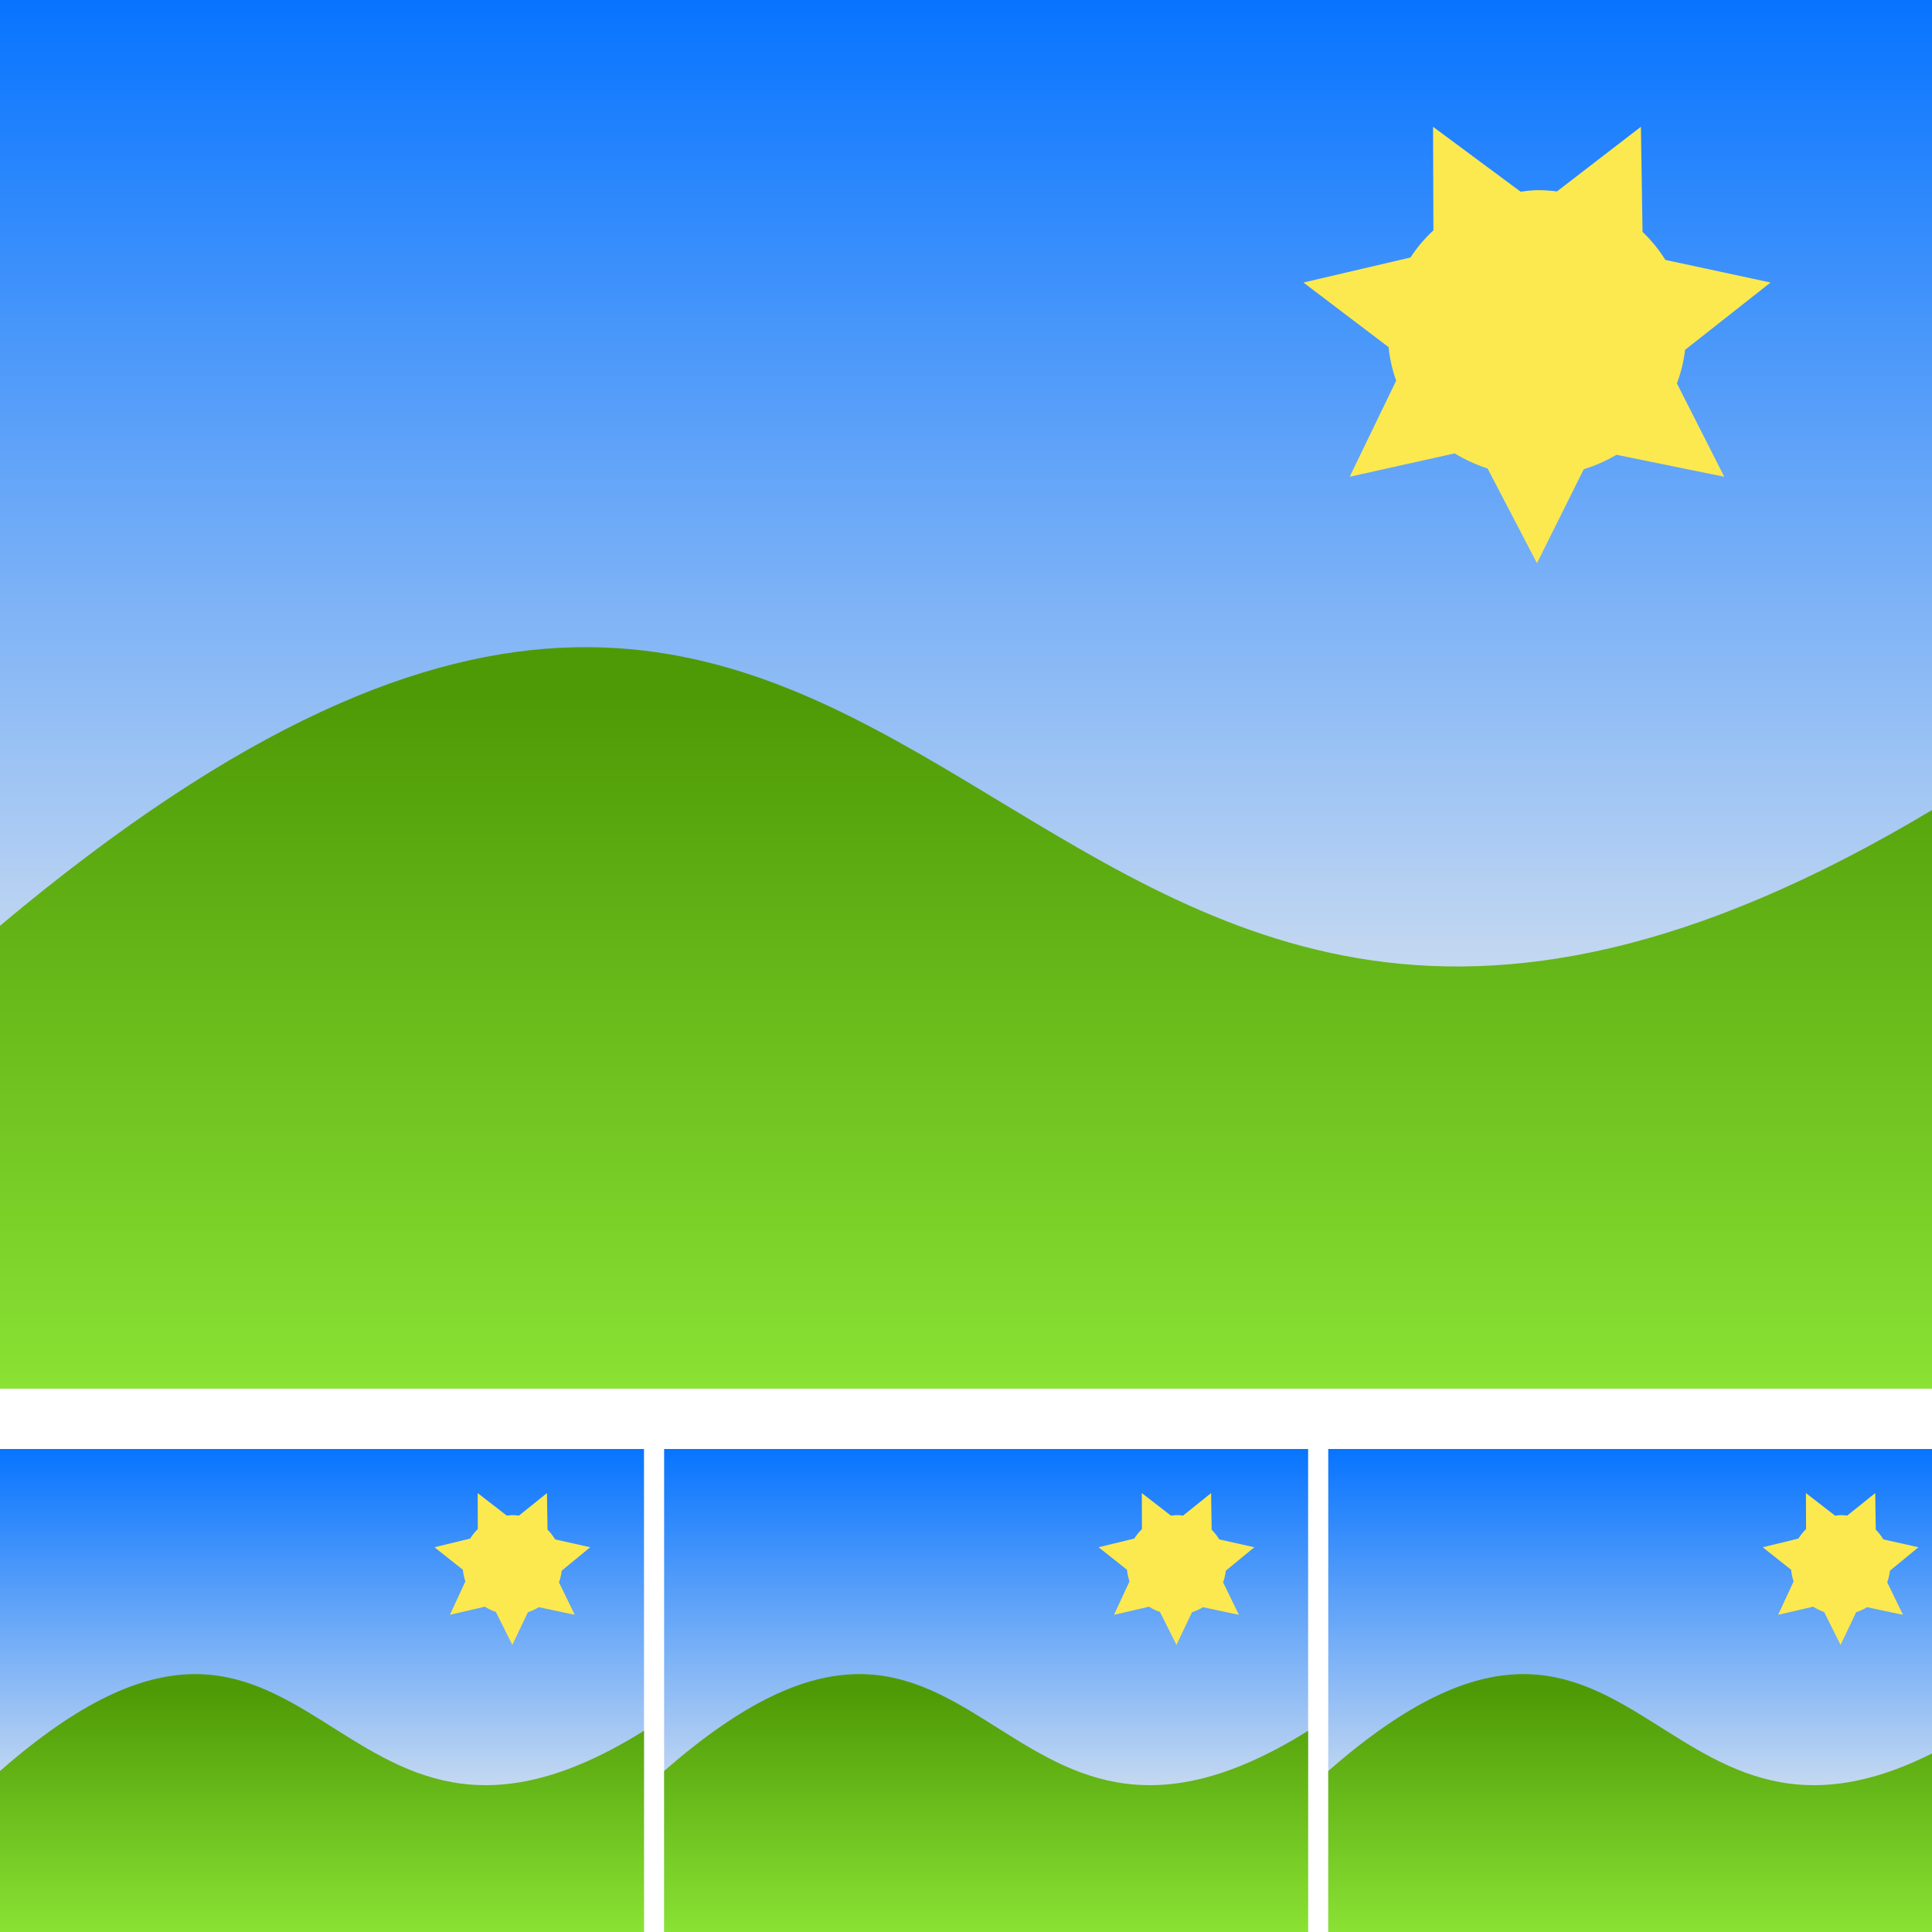
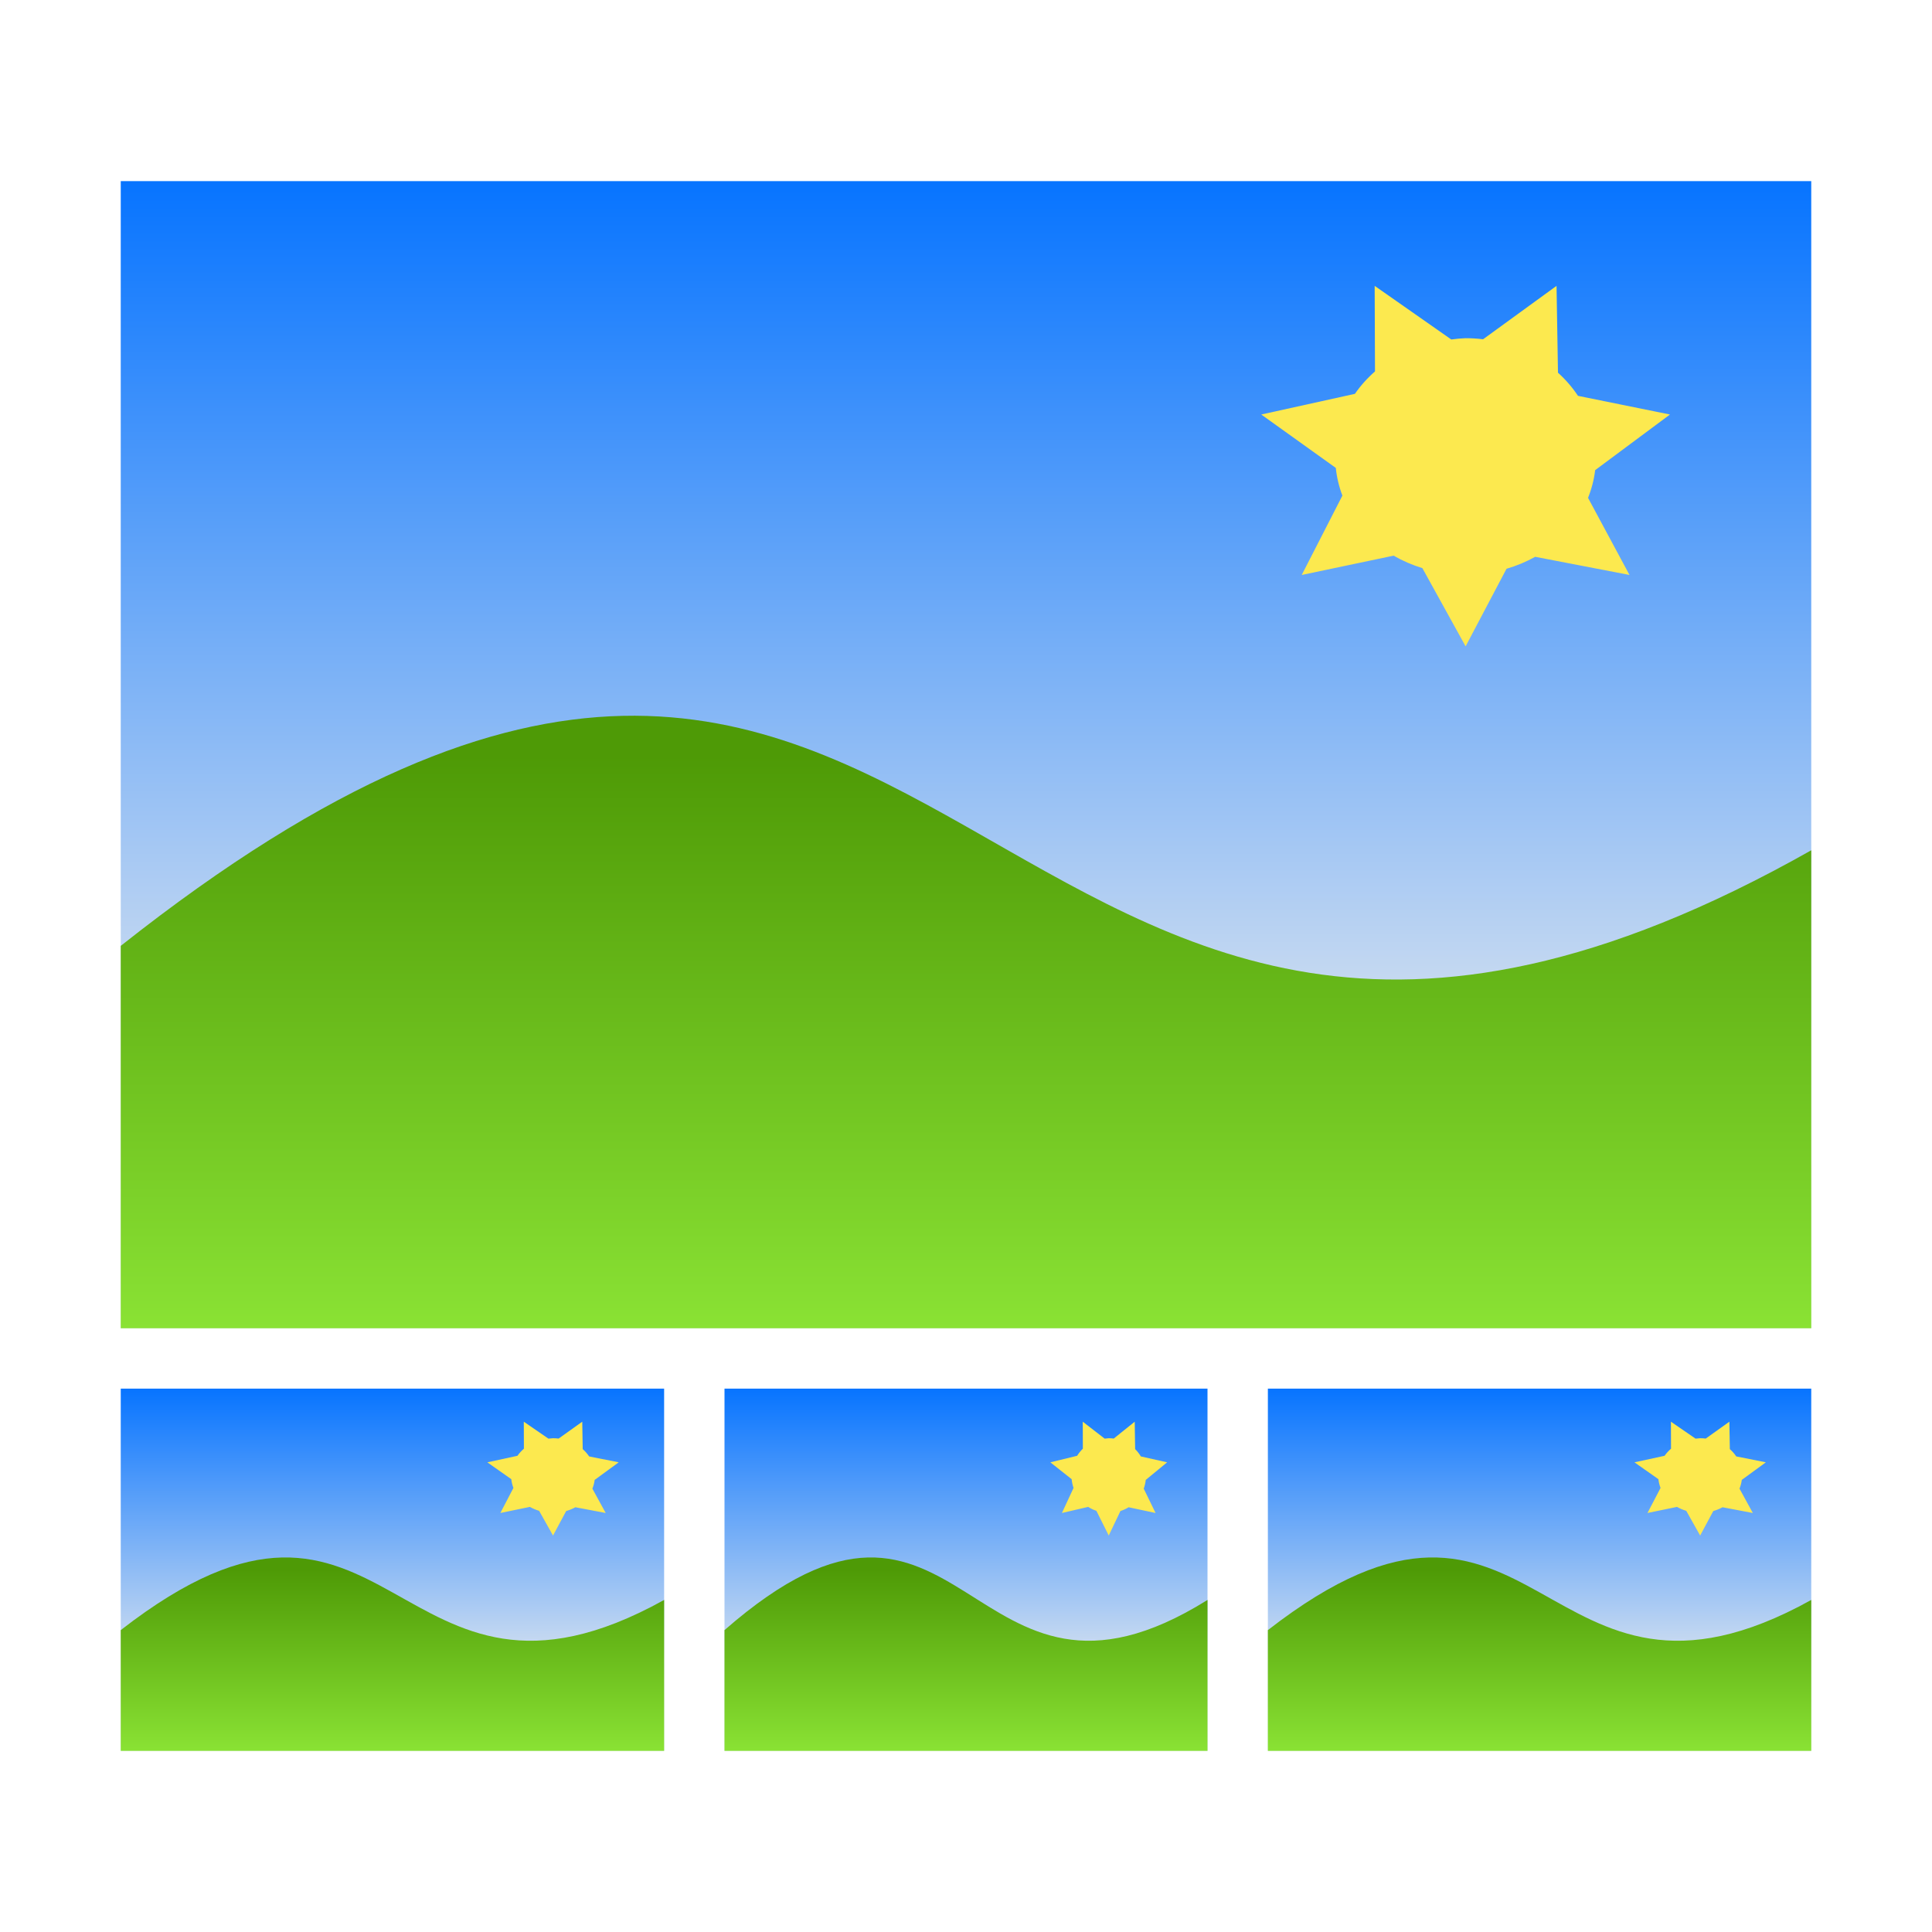
<svg xmlns="http://www.w3.org/2000/svg" xmlns:xlink="http://www.w3.org/1999/xlink" width="128" height="128" viewBox="0 0 128 128" version="1.1" id="svg138">
  <defs id="defs135">
    <linearGradient id="linearGradient1687">
      <stop style="stop-color:#4e9a06;stop-opacity:1" offset="0" id="stop1683" />
      <stop style="stop-color:#8ae234;stop-opacity:1" offset="1" id="stop1685" />
    </linearGradient>
    <linearGradient id="linearGradient1611">
      <stop style="stop-color:#d3e0f0;stop-opacity:1;" offset="0" id="stop1607" />
      <stop style="stop-color:#0774ff;stop-opacity:1;" offset="1" id="stop1609" />
    </linearGradient>
    <linearGradient xlink:href="#linearGradient1611" id="linearGradient1681" x1="64" y1="88" x2="64" y2="16" gradientUnits="userSpaceOnUse" />
    <linearGradient xlink:href="#linearGradient1687" id="linearGradient1689" x1="64" y1="64" x2="64" y2="112" gradientUnits="userSpaceOnUse" />
    <linearGradient xlink:href="#linearGradient1611" id="linearGradient1681-6" x1="64" y1="88" x2="64" y2="16" gradientUnits="userSpaceOnUse" />
    <linearGradient xlink:href="#linearGradient1687" id="linearGradient1689-3" x1="64" y1="64" x2="64" y2="112" gradientUnits="userSpaceOnUse" />
    <linearGradient xlink:href="#linearGradient1611" id="linearGradient1681-6-9" x1="64" y1="88" x2="64" y2="16" gradientUnits="userSpaceOnUse" />
    <linearGradient xlink:href="#linearGradient1687" id="linearGradient1689-3-1" x1="64" y1="64" x2="64" y2="112" gradientUnits="userSpaceOnUse" />
    <linearGradient xlink:href="#linearGradient1611" id="linearGradient1681-6-1" x1="64" y1="88" x2="64" y2="16" gradientUnits="userSpaceOnUse" />
    <linearGradient xlink:href="#linearGradient1687" id="linearGradient1689-3-3" x1="64" y1="64" x2="64" y2="112" gradientUnits="userSpaceOnUse" />
  </defs>
  <g id="layer3" style="display:inline">
    <g id="g1704">
-       <g id="g801" transform="matrix(1,0,0,0.9583333,0,-15.33333)">
+       <g id="g801" transform="matrix(0.8749999,0,0,0.7916666,8,-0.6666671)">
        <rect style="fill:url(#linearGradient1681);fill-opacity:1;stroke-linecap:round;stroke-linejoin:round" id="rect3673" width="128" height="96" x="0" y="16" />
        <path style="fill:url(#linearGradient1689);fill-opacity:1;stroke-linecap:round;stroke-linejoin:round" d="M 0,80 C 64,24 64,112 128,72 v 40 l -128,1e-5 z" id="path3781" />
        <g id="g1522" style="fill:#fce94f">
          <path id="path411" style="display:inline;fill:#fce94f;stroke-width:3.467;stroke-linecap:round;stroke-linejoin:round" d="m 94.943,24.765 0.025,7.16 A 9.919,9.919 0 0 0 93.447,33.802 L 86.355,35.532 92,40 a 9.919,9.919 0 0 0 0.5,2.317 l -3.08,6.643 6.957,-1.616 a 9.919,9.919 0 0 0 2.178,1.042 l 3.274,6.548 3.098,-6.494 a 9.919,9.919 0 0 0 2.17,-1 l 7.141,1.519 -3.139,-6.453 a 9.919,9.919 0 0 0 0.539,-2.319 l 5.665,-4.655 -6.967,-1.563 a 9.919,9.919 0 0 0 -1.513,-1.937 l -0.109,-7.267 -5.562,4.469 a 9.919,9.919 0 0 0 -1.323,-0.089 9.919,9.919 0 0 0 -1.085,0.107 z" />
        </g>
      </g>
-       <g id="g801-0" style="display:inline" transform="matrix(0.3333333,0,0,0.3333333,0,90.66667)">
+       <g id="g801-0" style="display:inline" transform="matrix(0.28125,0,0,0.2499999,8,88.00001)">
        <rect style="fill:url(#linearGradient1681-6);fill-opacity:1;stroke-linecap:round;stroke-linejoin:round" id="rect3673-2" width="128" height="96" x="0" y="16" />
        <path style="fill:url(#linearGradient1689-3);fill-opacity:1;stroke-linecap:round;stroke-linejoin:round" d="M 0,80 C 64,24 64,112 128,72 v 40 l -128,1e-5 z" id="path3781-0" />
        <g id="g1522-1" style="fill:#fce94f">
          <path id="path411-4" style="display:inline;fill:#fce94f;stroke-width:3.467;stroke-linecap:round;stroke-linejoin:round" d="m 94.943,24.765 0.025,7.16 A 9.919,9.919 0 0 0 93.447,33.802 L 86.355,35.532 92,40 a 9.919,9.919 0 0 0 0.5,2.317 l -3.08,6.643 6.957,-1.616 a 9.919,9.919 0 0 0 2.178,1.042 l 3.274,6.548 3.098,-6.494 a 9.919,9.919 0 0 0 2.17,-1 l 7.141,1.519 -3.139,-6.453 a 9.919,9.919 0 0 0 0.539,-2.319 l 5.665,-4.655 -6.967,-1.563 a 9.919,9.919 0 0 0 -1.513,-1.937 l -0.109,-7.267 -5.562,4.469 a 9.919,9.919 0 0 0 -1.323,-0.089 9.919,9.919 0 0 0 -1.085,0.107 z" />
        </g>
      </g>
-       <g id="g801-0-8" style="display:inline" transform="matrix(0.3333333,0,0,0.3333333,44,90.66667)">
+       <g id="g801-0-8" style="display:inline" transform="matrix(0.25,0,0,0.2499999,48,88)">
        <rect style="fill:url(#linearGradient1681-6-9);fill-opacity:1;stroke-linecap:round;stroke-linejoin:round" id="rect3673-2-6" width="128" height="96" x="0" y="16" />
        <path style="fill:url(#linearGradient1689-3-1);fill-opacity:1;stroke-linecap:round;stroke-linejoin:round" d="M 0,80 C 64,24 64,112 128,72 v 40 l -128,1e-5 z" id="path3781-0-8" />
        <g id="g1522-1-0" style="fill:#fce94f">
          <path id="path411-4-9" style="display:inline;fill:#fce94f;stroke-width:3.467;stroke-linecap:round;stroke-linejoin:round" d="m 94.943,24.765 0.025,7.16 A 9.919,9.919 0 0 0 93.447,33.802 L 86.355,35.532 92,40 a 9.919,9.919 0 0 0 0.5,2.317 l -3.08,6.643 6.957,-1.616 a 9.919,9.919 0 0 0 2.178,1.042 l 3.274,6.548 3.098,-6.494 a 9.919,9.919 0 0 0 2.17,-1 l 7.141,1.519 -3.139,-6.453 a 9.919,9.919 0 0 0 0.539,-2.319 l 5.665,-4.655 -6.967,-1.563 a 9.919,9.919 0 0 0 -1.513,-1.937 l -0.109,-7.267 -5.562,4.469 a 9.919,9.919 0 0 0 -1.323,-0.089 9.919,9.919 0 0 0 -1.085,0.107 z" />
        </g>
      </g>
-       <g id="g801-0-3" style="display:inline" transform="matrix(0.3333333,0,0,0.3333333,88,90.66667)">
+       <g id="g801-0-3" style="display:inline" transform="matrix(0.28125,0,0,0.25,84,88)">
        <rect style="fill:url(#linearGradient1681-6-1);fill-opacity:1;stroke-linecap:round;stroke-linejoin:round" id="rect3673-2-4" width="128" height="96" x="0" y="16" />
        <path style="fill:url(#linearGradient1689-3-3);fill-opacity:1;stroke-linecap:round;stroke-linejoin:round" d="M 0,80 C 64,24 64,112 128,72 v 40 l -128,1e-5 z" id="path3781-0-81" />
        <g id="g1522-1-5" style="fill:#fce94f">
          <path id="path411-4-1" style="display:inline;fill:#fce94f;stroke-width:3.467;stroke-linecap:round;stroke-linejoin:round" d="m 94.943,24.765 0.025,7.16 A 9.919,9.919 0 0 0 93.447,33.802 L 86.355,35.532 92,40 a 9.919,9.919 0 0 0 0.5,2.317 l -3.08,6.643 6.957,-1.616 a 9.919,9.919 0 0 0 2.178,1.042 l 3.274,6.548 3.098,-6.494 a 9.919,9.919 0 0 0 2.17,-1 l 7.141,1.519 -3.139,-6.453 a 9.919,9.919 0 0 0 0.539,-2.319 l 5.665,-4.655 -6.967,-1.563 a 9.919,9.919 0 0 0 -1.513,-1.937 l -0.109,-7.267 -5.562,4.469 a 9.919,9.919 0 0 0 -1.323,-0.089 9.919,9.919 0 0 0 -1.085,0.107 z" />
        </g>
      </g>
    </g>
  </g>
  <g id="layer1" />
</svg>
